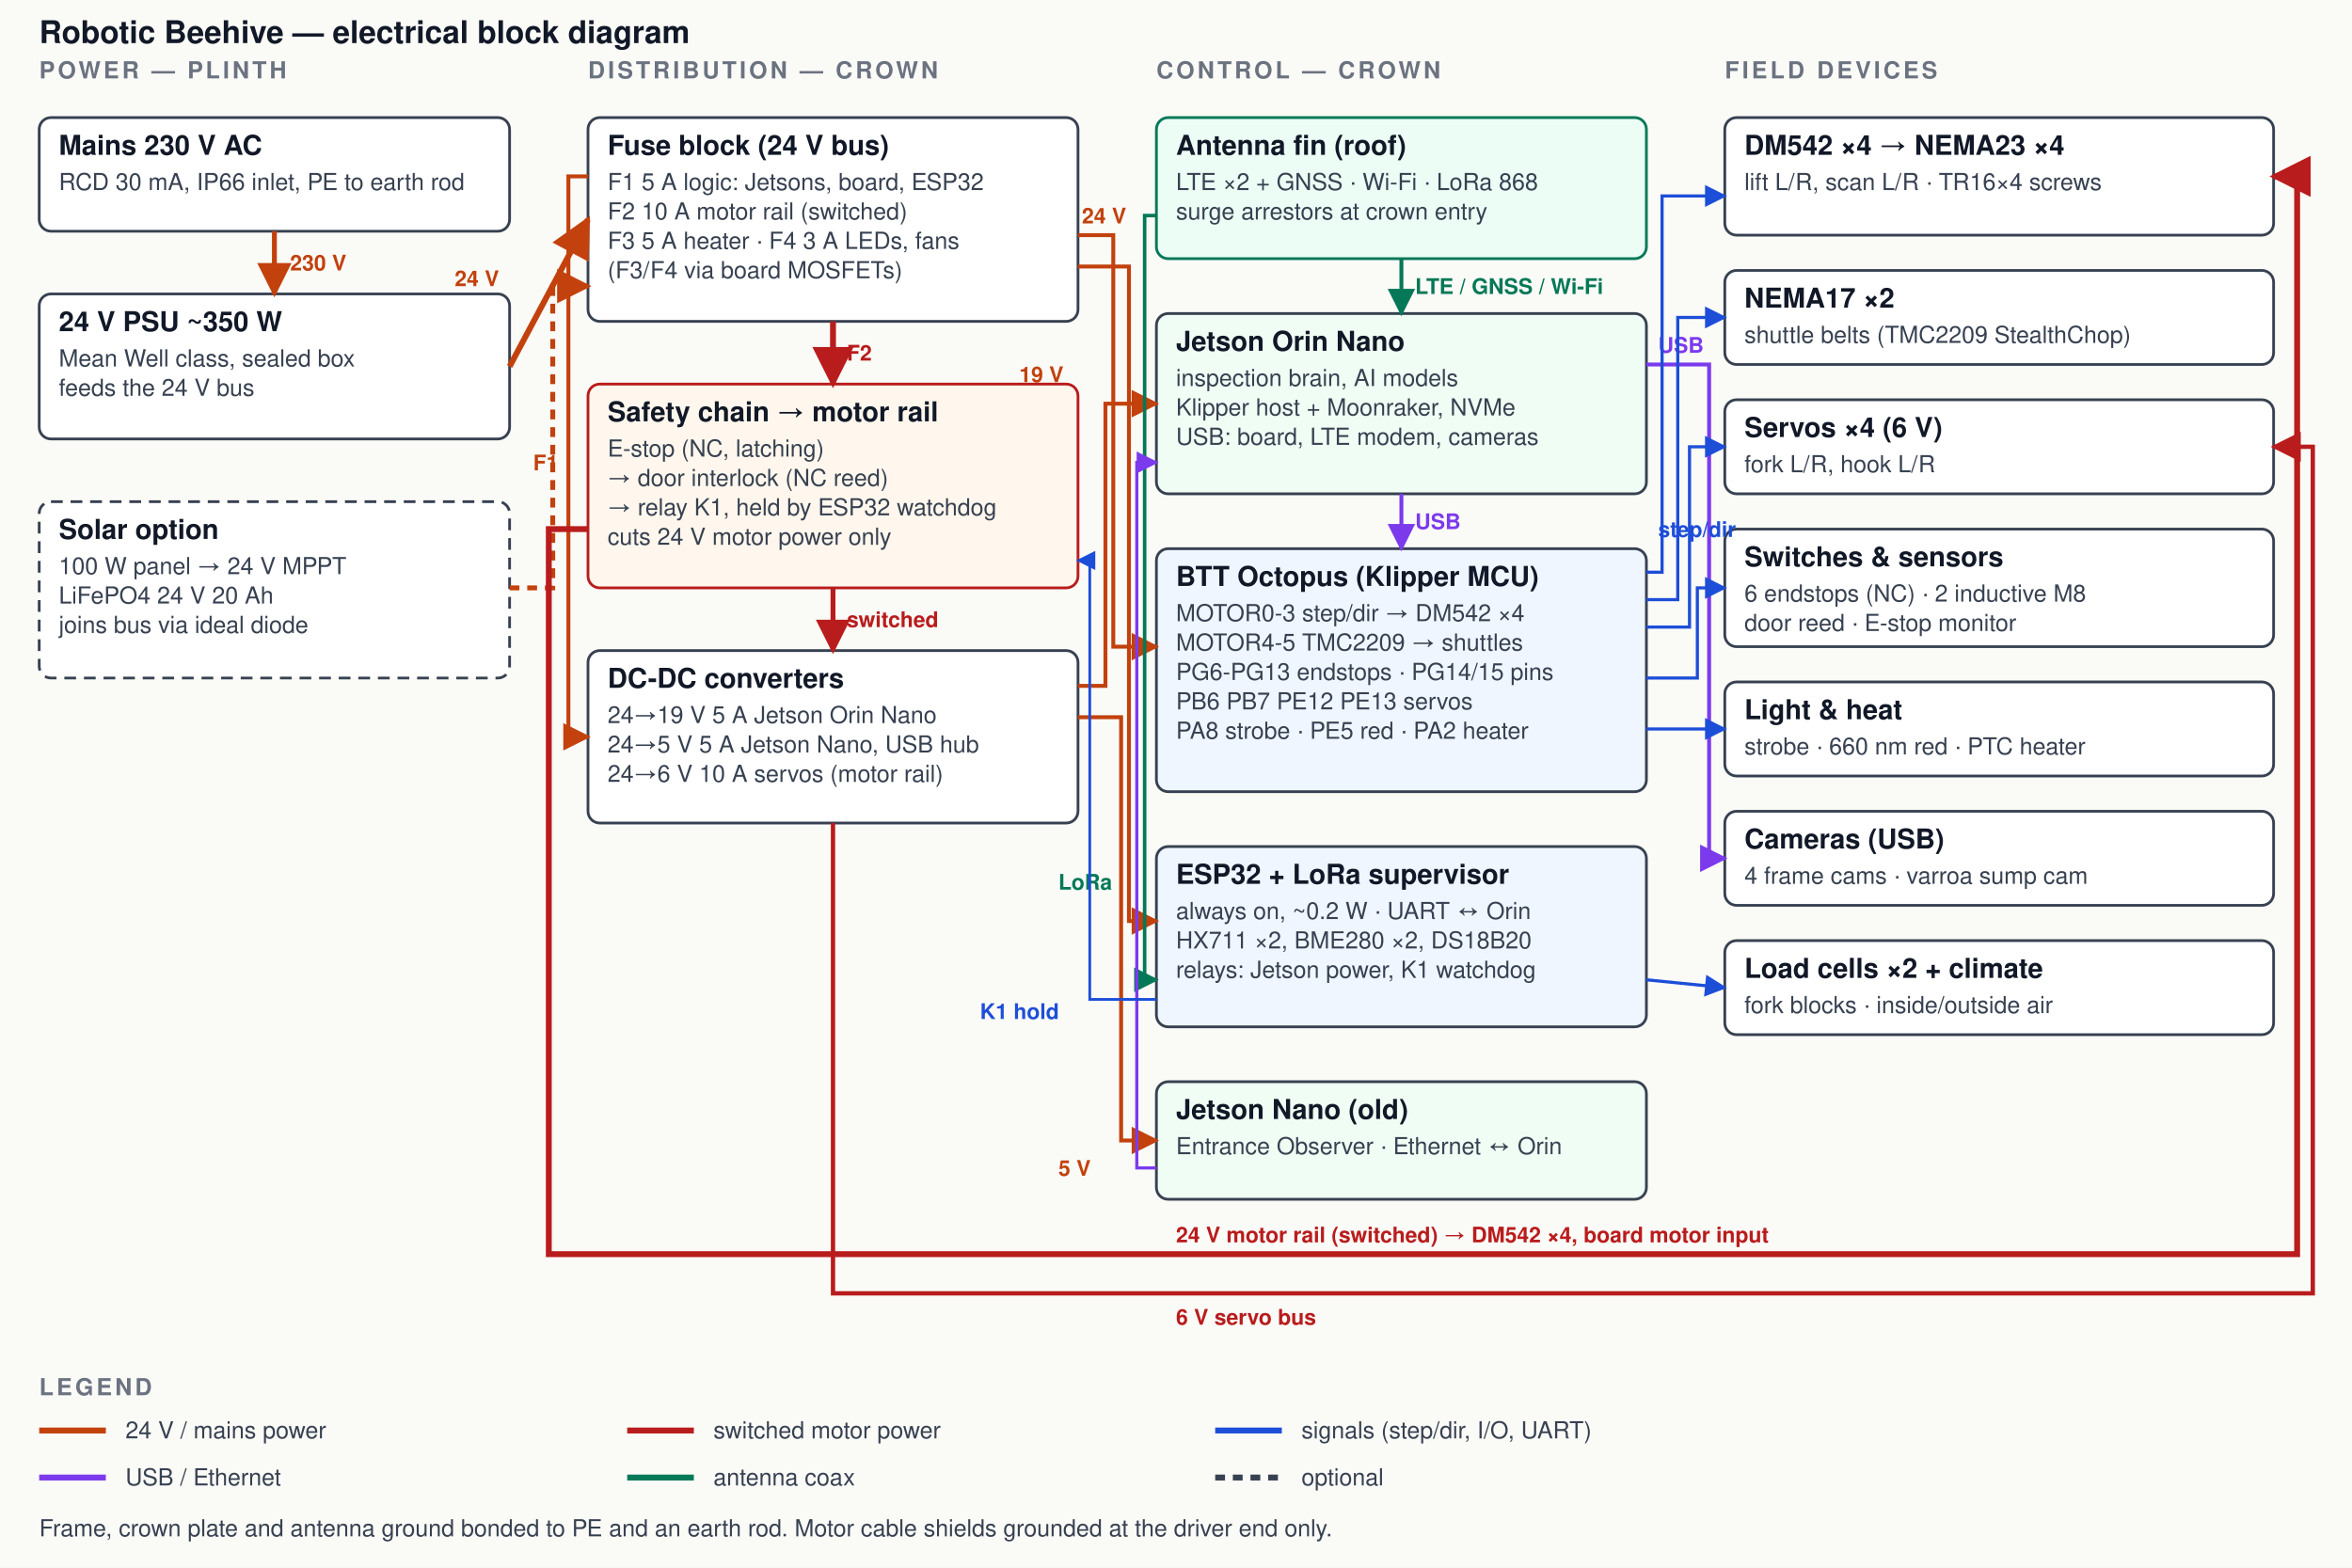
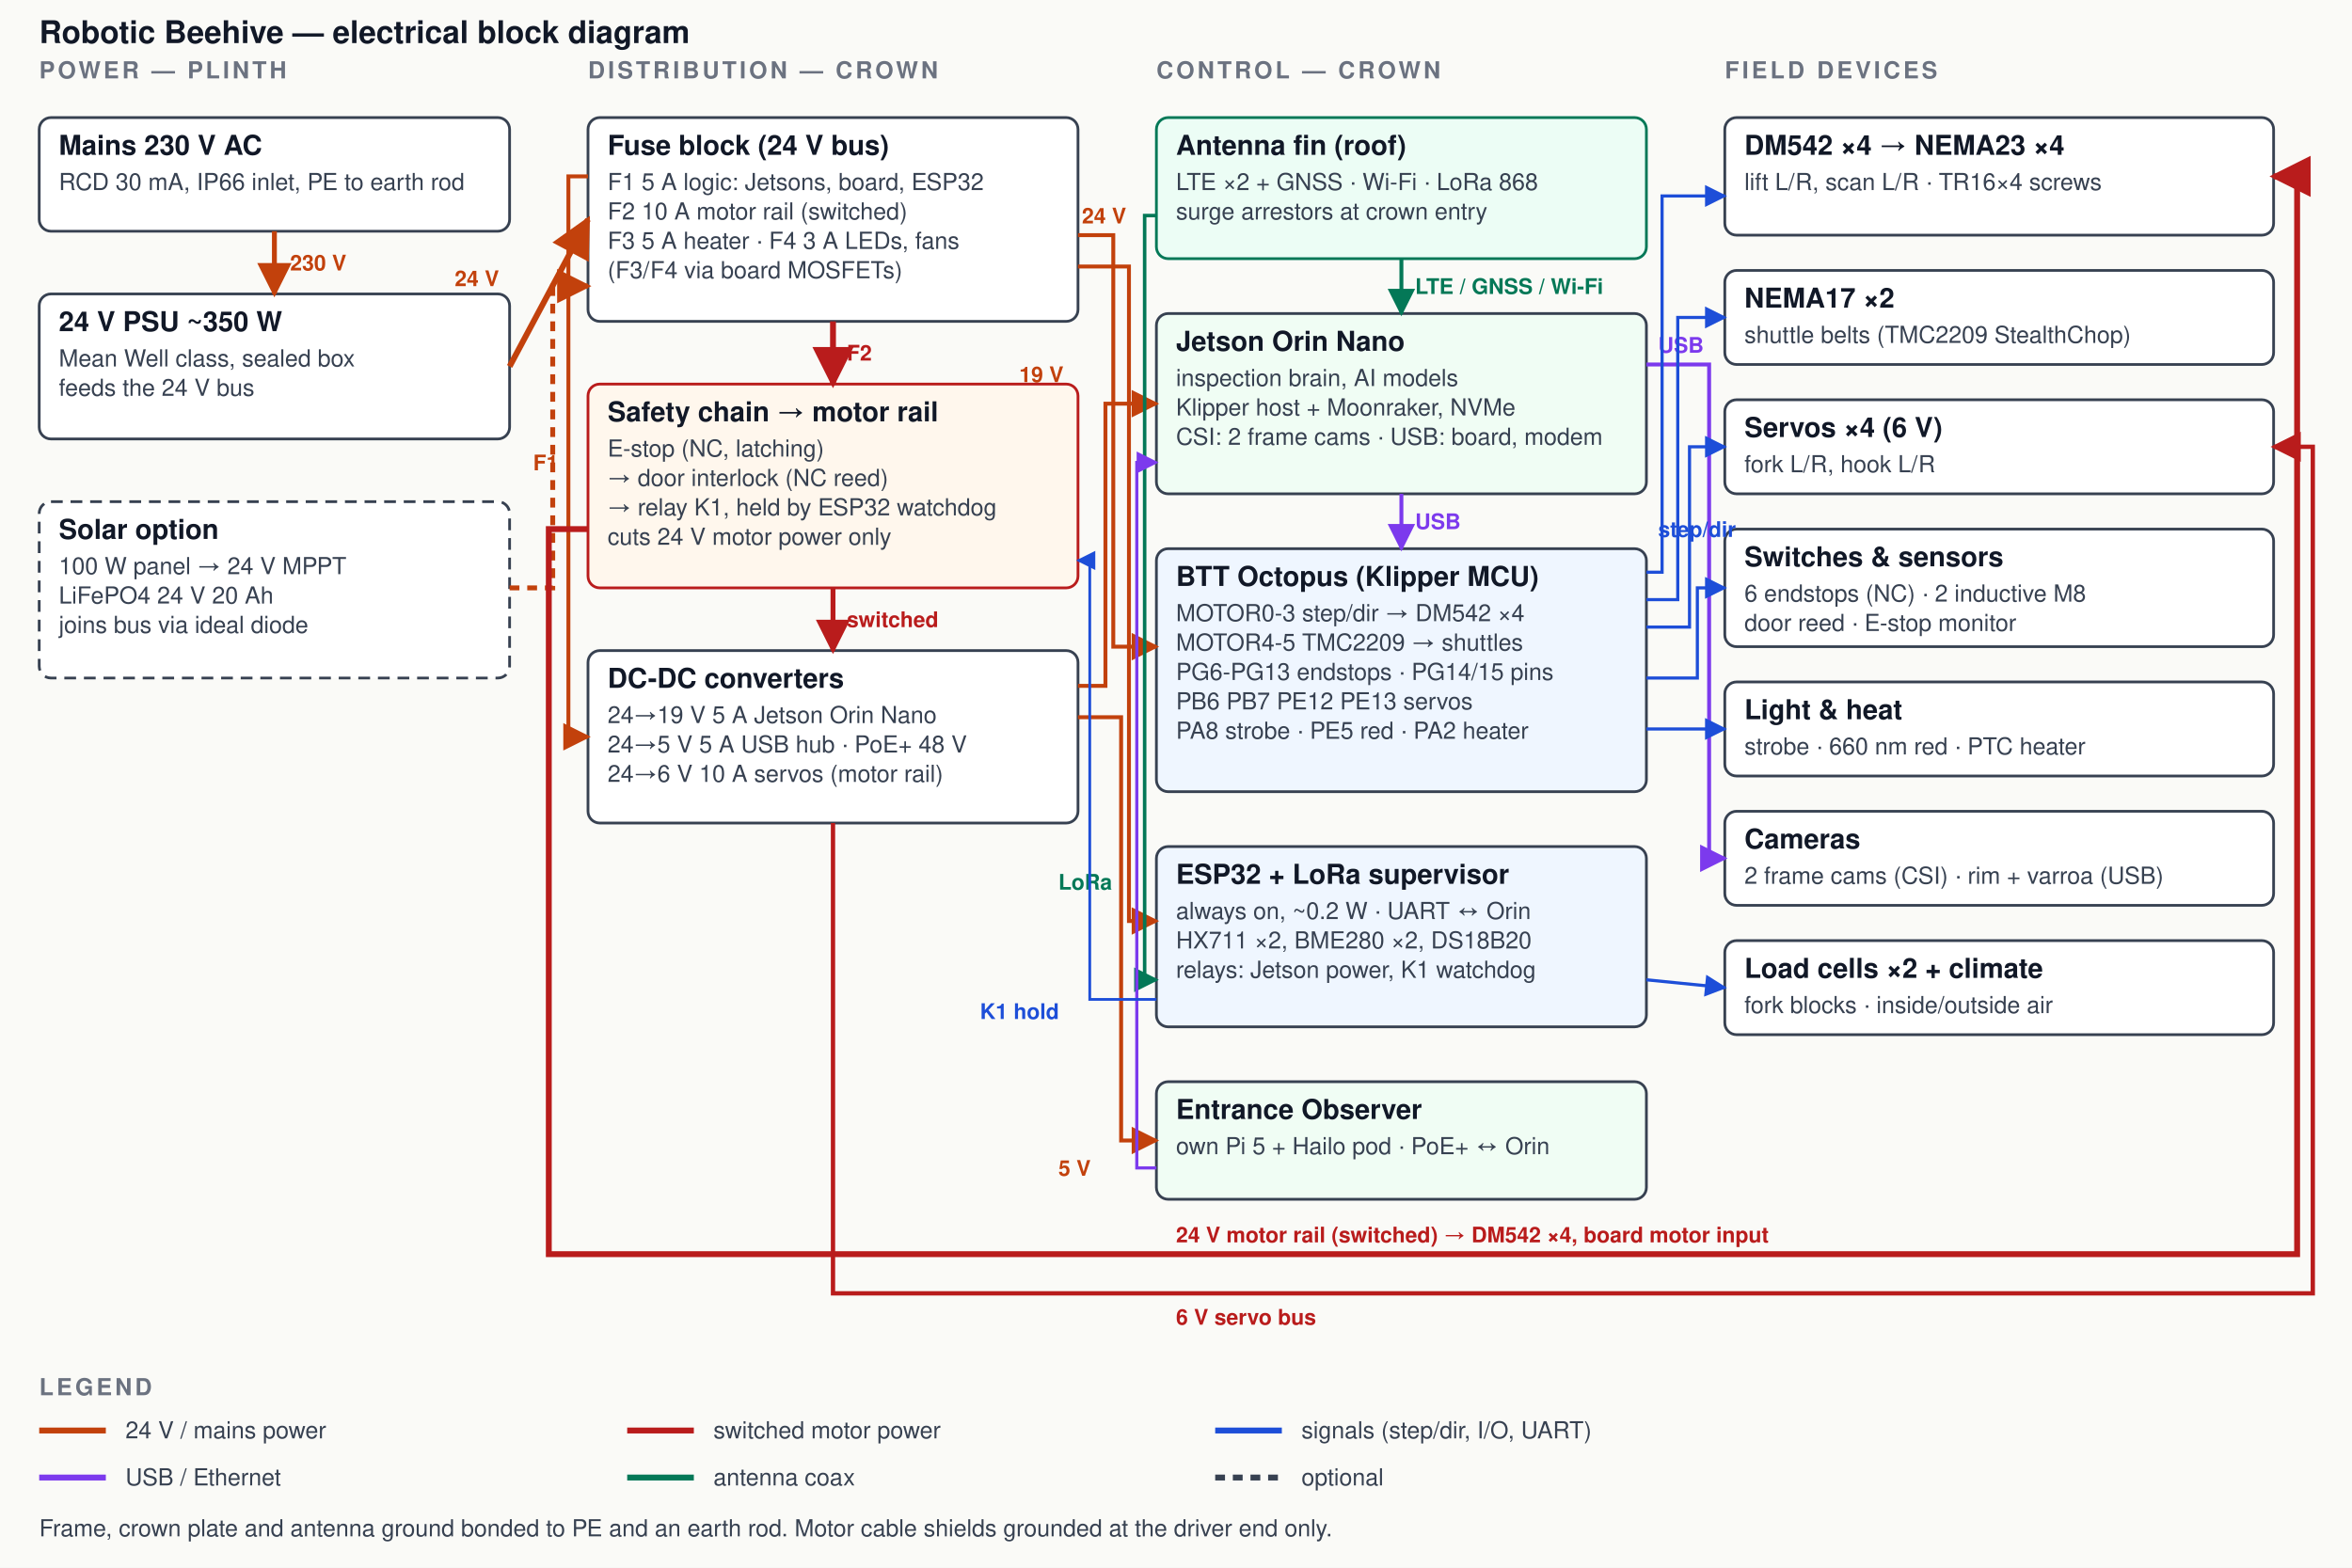
<svg xmlns="http://www.w3.org/2000/svg" viewBox="0 0 1200 800" width="1200" height="800" font-family="Helvetica, Arial, sans-serif">
  <defs>
    <marker id="ac2410c" viewBox="0 0 10 10" refX="9" refY="5" markerWidth="7" markerHeight="7" orient="auto-start-reverse">
      <path d="M0,0 L10,5 L0,10 z" fill="#c2410c" />
    </marker>
    <marker id="ab91c1c" viewBox="0 0 10 10" refX="9" refY="5" markerWidth="7" markerHeight="7" orient="auto-start-reverse">
      <path d="M0,0 L10,5 L0,10 z" fill="#b91c1c" />
    </marker>
    <marker id="a1d4ed8" viewBox="0 0 10 10" refX="9" refY="5" markerWidth="7" markerHeight="7" orient="auto-start-reverse">
      <path d="M0,0 L10,5 L0,10 z" fill="#1d4ed8" />
    </marker>
    <marker id="a7c3aed" viewBox="0 0 10 10" refX="9" refY="5" markerWidth="7" markerHeight="7" orient="auto-start-reverse">
      <path d="M0,0 L10,5 L0,10 z" fill="#7c3aed" />
    </marker>
    <marker id="a047857" viewBox="0 0 10 10" refX="9" refY="5" markerWidth="7" markerHeight="7" orient="auto-start-reverse">
      <path d="M0,0 L10,5 L0,10 z" fill="#047857" />
    </marker>
    <style>
.t { font-size: 14px; font-weight: 700; fill: #111827; }
.s { font-size: 12px; fill: #374151; }
.h { font-size: 12px; font-weight: 700; letter-spacing: 1.5px; fill: #6b7280; }
.w { font-size: 11px; font-weight: 700; }
</style>
  </defs>
  <rect width="1200" height="800" fill="#fafaf7" />
  <text x="20" y="22" style="font-size:16px;font-weight:700;fill:#111827">Robotic Beehive — electrical block diagram</text>
  <text x="20" y="40" class="h">POWER — PLINTH</text>
  <text x="300" y="40" class="h">DISTRIBUTION — CROWN</text>
  <text x="590" y="40" class="h">CONTROL — CROWN</text>
  <text x="880" y="40" class="h">FIELD DEVICES</text>
  <rect x="20" y="60" width="240" height="58" rx="6" fill="#ffffff" stroke="#374151" stroke-width="1.4" />
  <text x="30" y="79" class="t">Mains 230 V AC</text>
  <text x="30" y="97" class="s">RCD 30 mA, IP66 inlet, PE to earth rod</text>
  <rect x="20" y="150" width="240" height="74" rx="6" fill="#ffffff" stroke="#374151" stroke-width="1.4" />
  <text x="30" y="169" class="t">24 V PSU  ~350 W</text>
  <text x="30" y="187" class="s">Mean Well class, sealed box</text>
  <text x="30" y="202" class="s">feeds the 24 V bus</text>
  <rect x="20" y="256" width="240" height="90" rx="6" fill="#ffffff" stroke="#374151" stroke-width="1.4" stroke-dasharray="6 4" />
  <text x="30" y="275" class="t">Solar option</text>
  <text x="30" y="293" class="s">100 W panel → 24 V MPPT</text>
  <text x="30" y="308" class="s">LiFePO4 24 V 20 Ah</text>
  <text x="30" y="323" class="s">joins bus via ideal diode</text>
  <rect x="300" y="60" width="250" height="104" rx="6" fill="#ffffff" stroke="#374151" stroke-width="1.4" />
  <text x="310" y="79" class="t">Fuse block (24 V bus)</text>
  <text x="310" y="97" class="s">F1  5 A  logic: Jetsons, board, ESP32</text>
  <text x="310" y="112" class="s">F2 10 A  motor rail (switched)</text>
  <text x="310" y="127" class="s">F3  5 A  heater  ·  F4 3 A  LEDs, fans</text>
  <text x="310" y="142" class="s">(F3/F4 via board MOSFETs)</text>
  <rect x="300" y="196" width="250" height="104" rx="6" fill="#fff7ed" stroke="#b91c1c" stroke-width="1.4" />
  <text x="310" y="215" class="t">Safety chain → motor rail</text>
  <text x="310" y="233" class="s">E-stop (NC, latching)</text>
  <text x="310" y="248" class="s">→ door interlock (NC reed)</text>
  <text x="310" y="263" class="s">→ relay K1, held by ESP32 watchdog</text>
  <text x="310" y="278" class="s">cuts 24 V motor power only</text>
  <rect x="300" y="332" width="250" height="88" rx="6" fill="#ffffff" stroke="#374151" stroke-width="1.4" />
  <text x="310" y="351" class="t">DC-DC converters</text>
  <text x="310" y="369" class="s">24→19 V 5 A  Jetson Orin Nano</text>
-   <text x="310" y="384" class="s">24→5 V 5 A  Jetson Nano, USB hub</text>
+   <text x="310" y="384" class="s">24→5 V 5 A USB hub · PoE+ 48 V</text>
  <text x="310" y="399" class="s">24→6 V 10 A  servos (motor rail)</text>
  <rect x="590" y="60" width="250" height="72" rx="6" fill="#ecfdf5" stroke="#047857" stroke-width="1.4" />
  <text x="600" y="79" class="t">Antenna fin (roof)</text>
  <text x="600" y="97" class="s">LTE ×2 + GNSS · Wi-Fi · LoRa 868</text>
  <text x="600" y="112" class="s">surge arrestors at crown entry</text>
  <rect x="590" y="160" width="250" height="92" rx="6" fill="#f0fdf4" stroke="#374151" stroke-width="1.4" />
  <text x="600" y="179" class="t">Jetson Orin Nano</text>
  <text x="600" y="197" class="s">inspection brain, AI models</text>
  <text x="600" y="212" class="s">Klipper host + Moonraker, NVMe</text>
-   <text x="600" y="227" class="s">USB: board, LTE modem, cameras</text>
+   <text x="600" y="227" class="s">CSI: 2 frame cams · USB: board, modem</text>
  <rect x="590" y="280" width="250" height="124" rx="6" fill="#eff6ff" stroke="#374151" stroke-width="1.4" />
  <text x="600" y="299" class="t">BTT Octopus (Klipper MCU)</text>
  <text x="600" y="317" class="s">MOTOR0-3 step/dir → DM542 ×4</text>
  <text x="600" y="332" class="s">MOTOR4-5 TMC2209 → shuttles</text>
  <text x="600" y="347" class="s">PG6-PG13 endstops · PG14/15 pins</text>
  <text x="600" y="362" class="s">PB6 PB7 PE12 PE13 servos</text>
  <text x="600" y="377" class="s">PA8 strobe · PE5 red · PA2 heater</text>
  <rect x="590" y="432" width="250" height="92" rx="6" fill="#eff6ff" stroke="#374151" stroke-width="1.4" />
  <text x="600" y="451" class="t">ESP32 + LoRa supervisor</text>
  <text x="600" y="469" class="s">always on, ~0.2 W · UART ↔ Orin</text>
  <text x="600" y="484" class="s">HX711 ×2, BME280 ×2, DS18B20</text>
  <text x="600" y="499" class="s">relays: Jetson power, K1 watchdog</text>
  <rect x="590" y="552" width="250" height="60" rx="6" fill="#f0fdf4" stroke="#374151" stroke-width="1.4" />
-   <text x="600" y="571" class="t">Jetson Nano (old)</text>
-   <text x="600" y="589" class="s">Entrance Observer · Ethernet ↔ Orin</text>
+   <text x="600" y="571" class="t">Entrance Observer</text>
+   <text x="600" y="589" class="s">own Pi 5 + Hailo pod · PoE+ ↔ Orin</text>
  <rect x="880" y="60" width="280" height="60" rx="6" fill="#ffffff" stroke="#374151" stroke-width="1.4" />
  <text x="890" y="79" class="t">DM542 ×4 → NEMA23 ×4</text>
  <text x="890" y="97" class="s">lift L/R, scan L/R · TR16×4 screws</text>
  <rect x="880" y="138" width="280" height="48" rx="6" fill="#ffffff" stroke="#374151" stroke-width="1.4" />
  <text x="890" y="157" class="t">NEMA17 ×2</text>
  <text x="890" y="175" class="s">shuttle belts (TMC2209 StealthChop)</text>
  <rect x="880" y="204" width="280" height="48" rx="6" fill="#ffffff" stroke="#374151" stroke-width="1.4" />
  <text x="890" y="223" class="t">Servos ×4 (6 V)</text>
  <text x="890" y="241" class="s">fork L/R, hook L/R</text>
  <rect x="880" y="270" width="280" height="60" rx="6" fill="#ffffff" stroke="#374151" stroke-width="1.4" />
  <text x="890" y="289" class="t">Switches &amp; sensors</text>
  <text x="890" y="307" class="s">6 endstops (NC) · 2 inductive M8</text>
  <text x="890" y="322" class="s">door reed · E-stop monitor</text>
  <rect x="880" y="348" width="280" height="48" rx="6" fill="#ffffff" stroke="#374151" stroke-width="1.4" />
  <text x="890" y="367" class="t">Light &amp; heat</text>
  <text x="890" y="385" class="s">strobe · 660 nm red · PTC heater</text>
  <rect x="880" y="414" width="280" height="48" rx="6" fill="#ffffff" stroke="#374151" stroke-width="1.4" />
-   <text x="890" y="433" class="t">Cameras (USB)</text>
-   <text x="890" y="451" class="s">4 frame cams · varroa sump cam</text>
+   <text x="890" y="433" class="t">Cameras</text>
+   <text x="890" y="451" class="s">2 frame cams (CSI) · rim + varroa (USB)</text>
  <rect x="880" y="480" width="280" height="48" rx="6" fill="#ffffff" stroke="#374151" stroke-width="1.4" />
  <text x="890" y="499" class="t">Load cells ×2 + climate</text>
  <text x="890" y="517" class="s">fork blocks · inside/outside air</text>
  <path d="M140,118 L140,150" fill="none" stroke="#c2410c" stroke-width="2.5" marker-end="url(#ac2410c)" />
  <text x="148" y="138" class="w" fill="#c2410c">230 V</text>
  <path d="M260,187 L300,112" fill="none" stroke="#c2410c" stroke-width="3" marker-end="url(#ac2410c)" />
  <text x="232" y="146" class="w" fill="#c2410c">24 V</text>
  <path d="M260,300 L282,300 L282,146 L300,146" fill="none" stroke="#c2410c" stroke-width="2.5" stroke-dasharray="5 4" marker-end="url(#ac2410c)" />
  <path d="M425,164 L425,196" fill="none" stroke="#b91c1c" stroke-width="3" marker-end="url(#ab91c1c)" />
  <text x="432" y="184" class="w" fill="#b91c1c">F2</text>
  <path d="M300,90 L290,90 L290,376 L300,376" fill="none" stroke="#c2410c" stroke-width="2" marker-end="url(#ac2410c)" />
  <text x="272" y="240" class="w" fill="#c2410c">F1</text>
  <path d="M425,300 L425,332" fill="none" stroke="#b91c1c" stroke-width="2.5" marker-end="url(#ab91c1c)" />
  <text x="432" y="320" class="w" fill="#b91c1c">switched</text>
  <path d="M550,350 L564,350 L564,206 L590,206" fill="none" stroke="#c2410c" stroke-width="2" marker-end="url(#ac2410c)" />
  <text x="520" y="195" class="w" fill="#c2410c">19 V</text>
  <path d="M550,366 L572,366 L572,582 L590,582" fill="none" stroke="#c2410c" stroke-width="2" marker-end="url(#ac2410c)" />
  <text x="540" y="600" class="w" fill="#c2410c">5 V</text>
  <path d="M550,120 L568,120 L568,330 L590,330" fill="none" stroke="#c2410c" stroke-width="2" marker-end="url(#ac2410c)" />
  <text x="552" y="114" class="w" fill="#c2410c">24 V</text>
  <path d="M550,136 L576,136 L576,470 L590,470" fill="none" stroke="#c2410c" stroke-width="2" marker-end="url(#ac2410c)" />
  <path d="M300,270 L280,270 L280,640 L1172,640 L1172,90 L1160,90" fill="none" stroke="#b91c1c" stroke-width="3" marker-end="url(#ab91c1c)" />
  <text x="600" y="634" class="w" fill="#b91c1c">24 V motor rail (switched) → DM542 ×4, board motor input</text>
  <path d="M425,420 L425,660 L1180,660 L1180,228 L1160,228" fill="none" stroke="#b91c1c" stroke-width="2.2" marker-end="url(#ab91c1c)" />
  <text x="600" y="676" class="w" fill="#b91c1c">6 V servo bus</text>
  <path d="M715,132 L715,160" fill="none" stroke="#047857" stroke-width="2" marker-end="url(#a047857)" />
  <text x="722" y="150" class="w" fill="#047857">LTE / GNSS / Wi-Fi</text>
  <path d="M590,110 L584,110 L584,500 L590,500" fill="none" stroke="#047857" stroke-width="1.8" marker-end="url(#a047857)" />
  <text x="540" y="454" class="w" fill="#047857">LoRa</text>
  <path d="M715,252 L715,280" fill="none" stroke="#7c3aed" stroke-width="2" marker-end="url(#a7c3aed)" />
  <text x="722" y="270" class="w" fill="#7c3aed">USB</text>
  <path d="M590,596 L580,596 L580,236 L590,236" fill="none" stroke="#7c3aed" stroke-width="1.6" marker-end="url(#a7c3aed)" />
  <path d="M840,186 L872,186 L872,438 L880,438" fill="none" stroke="#7c3aed" stroke-width="2" marker-end="url(#a7c3aed)" />
  <text x="846" y="180" class="w" fill="#7c3aed">USB</text>
  <path d="M840,292 L848,292 L848,100 L880,100" fill="none" stroke="#1d4ed8" stroke-width="1.6" marker-end="url(#a1d4ed8)" />
  <text x="846" y="274" class="w" fill="#1d4ed8">step/dir</text>
  <path d="M840,306 L856,306 L856,162 L880,162" fill="none" stroke="#1d4ed8" stroke-width="1.6" marker-end="url(#a1d4ed8)" />
  <path d="M840,320 L862,320 L862,228 L880,228" fill="none" stroke="#1d4ed8" stroke-width="1.6" marker-end="url(#a1d4ed8)" />
  <path d="M840,346 L866,346 L866,300 L880,300" fill="none" stroke="#1d4ed8" stroke-width="1.6" marker-end="url(#a1d4ed8)" />
  <path d="M840,372 L880,372" fill="none" stroke="#1d4ed8" stroke-width="1.6" marker-end="url(#a1d4ed8)" />
  <path d="M840,500 L880,504" fill="none" stroke="#1d4ed8" stroke-width="1.6" marker-end="url(#a1d4ed8)" />
  <path d="M590,510 L556,510 L556,286 L550,286" fill="none" stroke="#1d4ed8" stroke-width="1.4" marker-end="url(#a1d4ed8)" />
  <text x="500" y="520" class="w" fill="#1d4ed8">K1 hold</text>
  <text x="20" y="712" class="h">LEGEND</text>
  <line x1="20" y1="730" x2="54" y2="730" stroke="#c2410c" stroke-width="3" />
  <text x="64" y="734" class="s">24 V / mains power</text>
  <line x1="320" y1="730" x2="354" y2="730" stroke="#b91c1c" stroke-width="3" />
  <text x="364" y="734" class="s">switched motor power</text>
  <line x1="620" y1="730" x2="654" y2="730" stroke="#1d4ed8" stroke-width="3" />
  <text x="664" y="734" class="s">signals (step/dir, I/O, UART)</text>
  <line x1="20" y1="754" x2="54" y2="754" stroke="#7c3aed" stroke-width="3" />
  <text x="64" y="758" class="s">USB / Ethernet</text>
  <line x1="320" y1="754" x2="354" y2="754" stroke="#047857" stroke-width="3" />
  <text x="364" y="758" class="s">antenna coax</text>
  <line x1="620" y1="754" x2="654" y2="754" stroke="#374151" stroke-width="3" stroke-dasharray="5 4" />
  <text x="664" y="758" class="s">optional</text>
  <text x="20" y="784" class="s">Frame, crown plate and antenna ground bonded to PE and an earth rod. Motor cable shields grounded at the driver end only.</text>
</svg>
